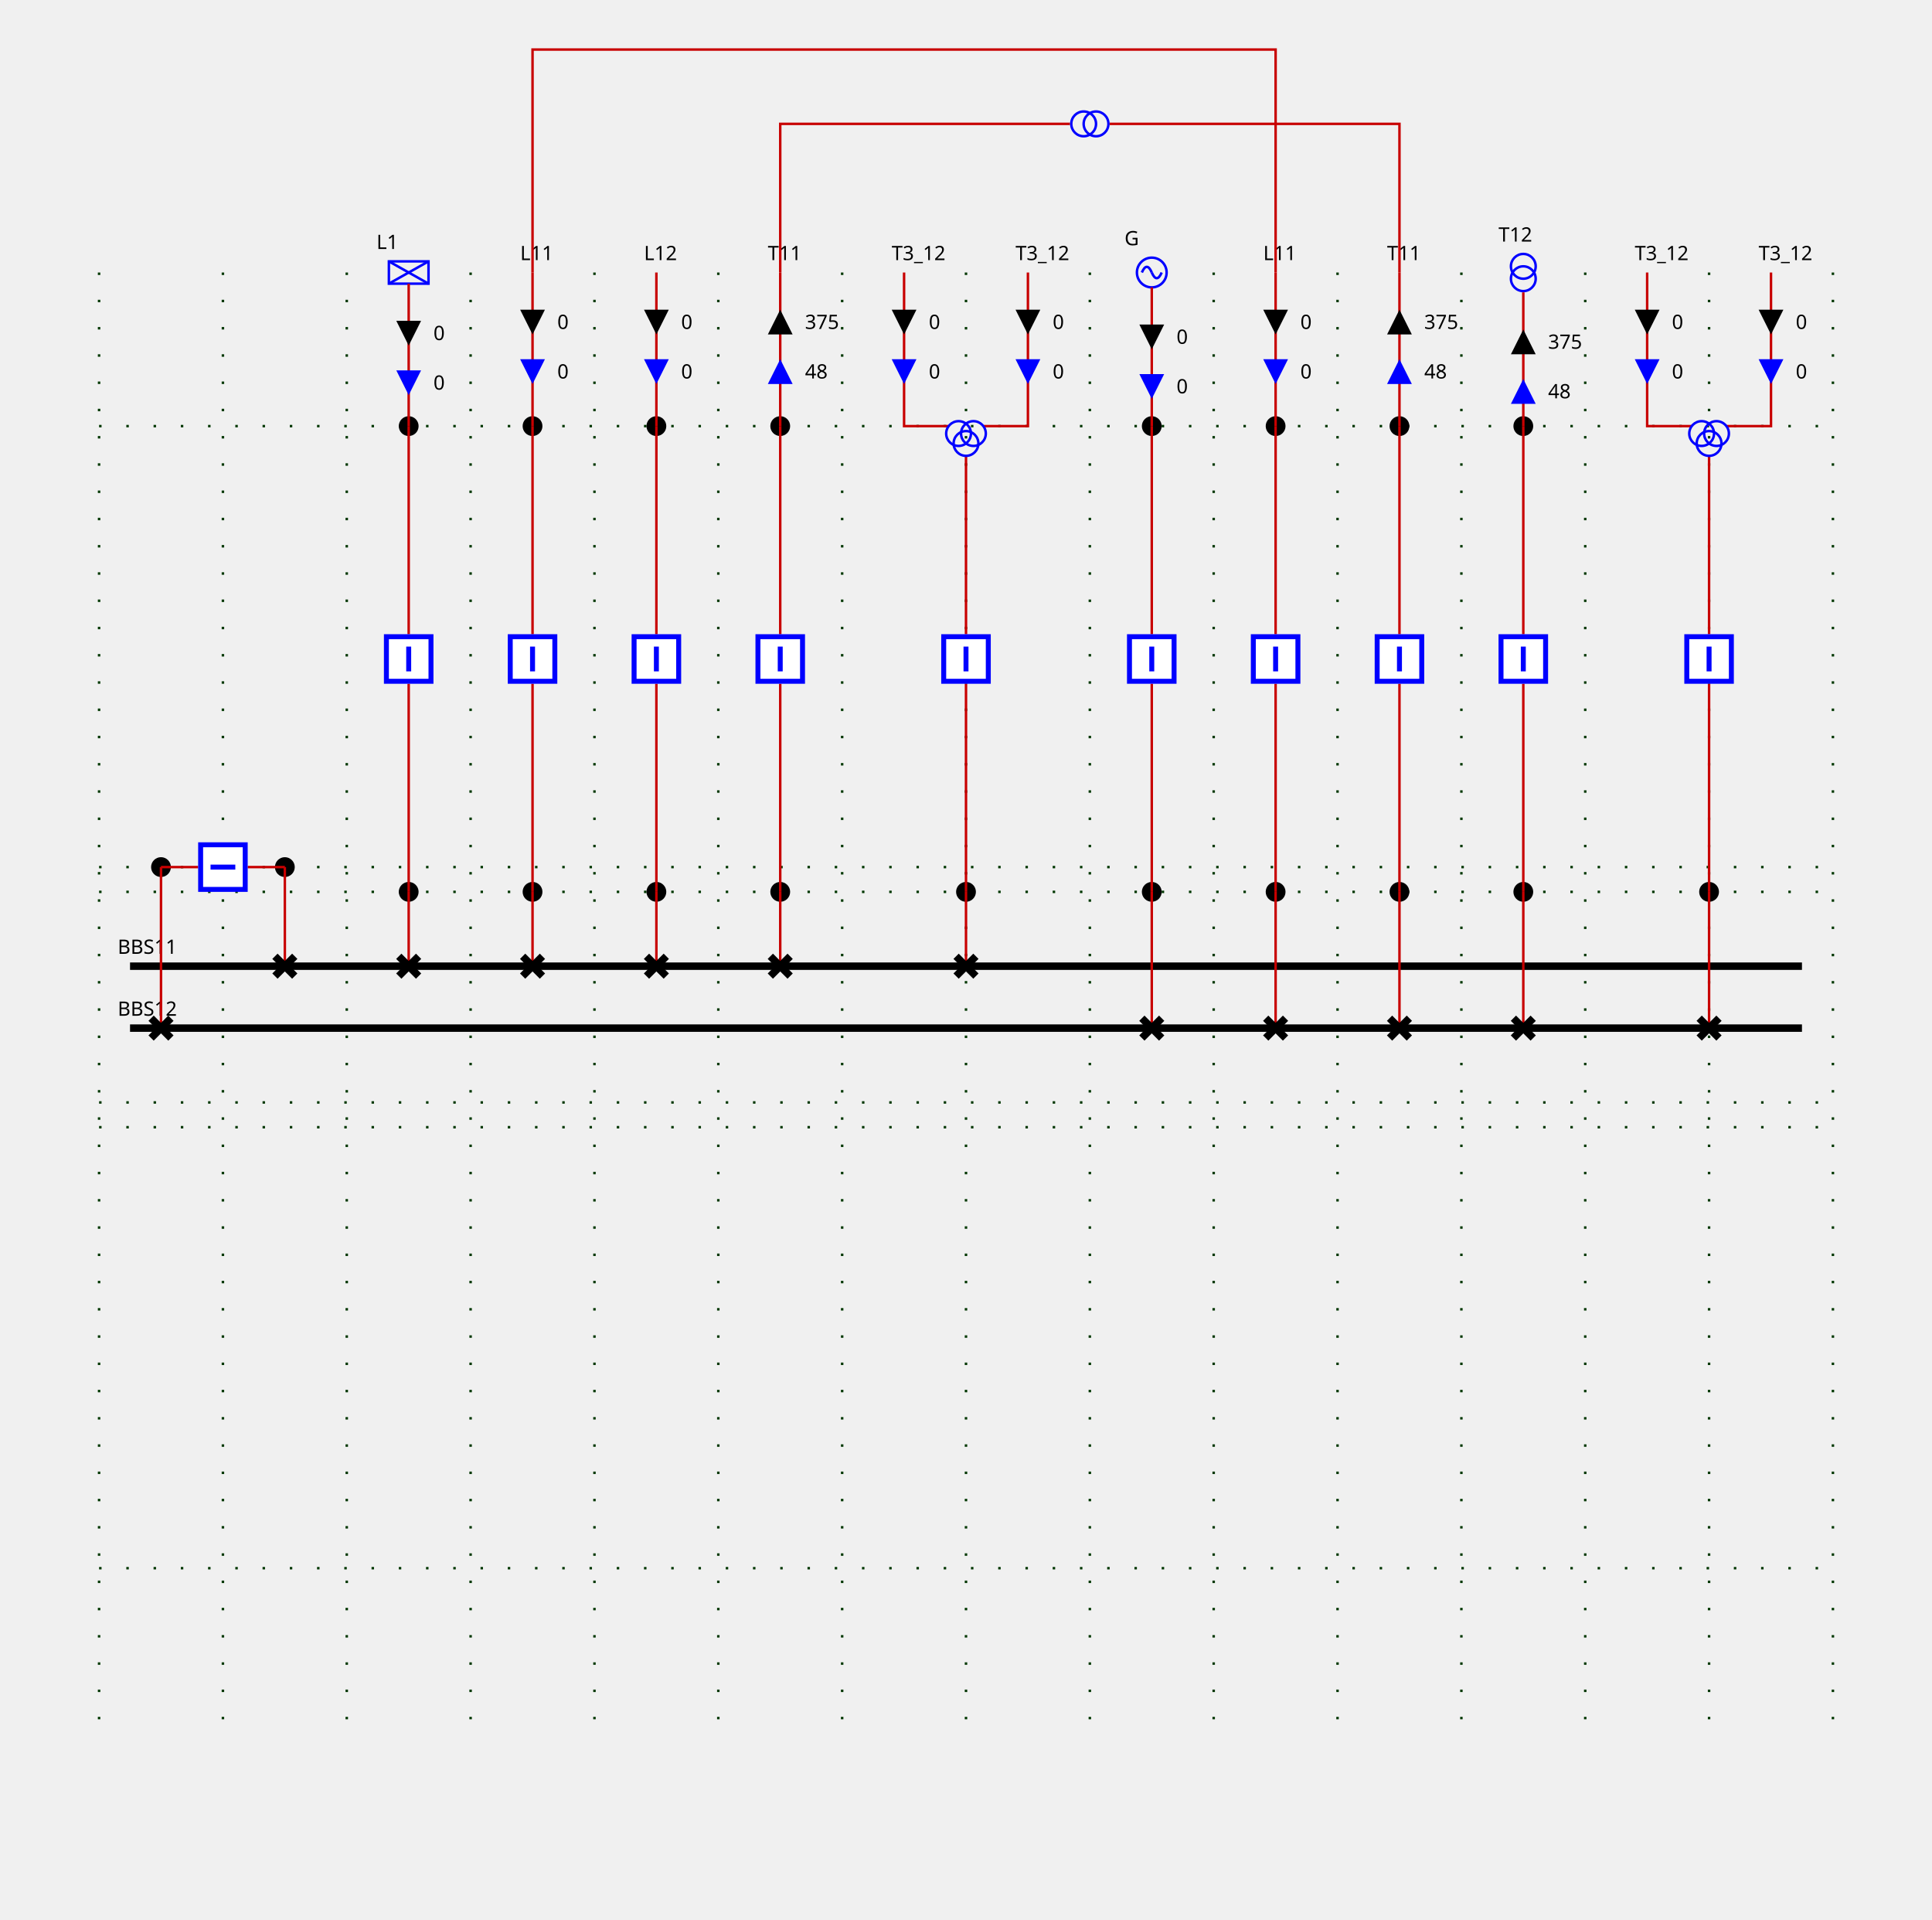
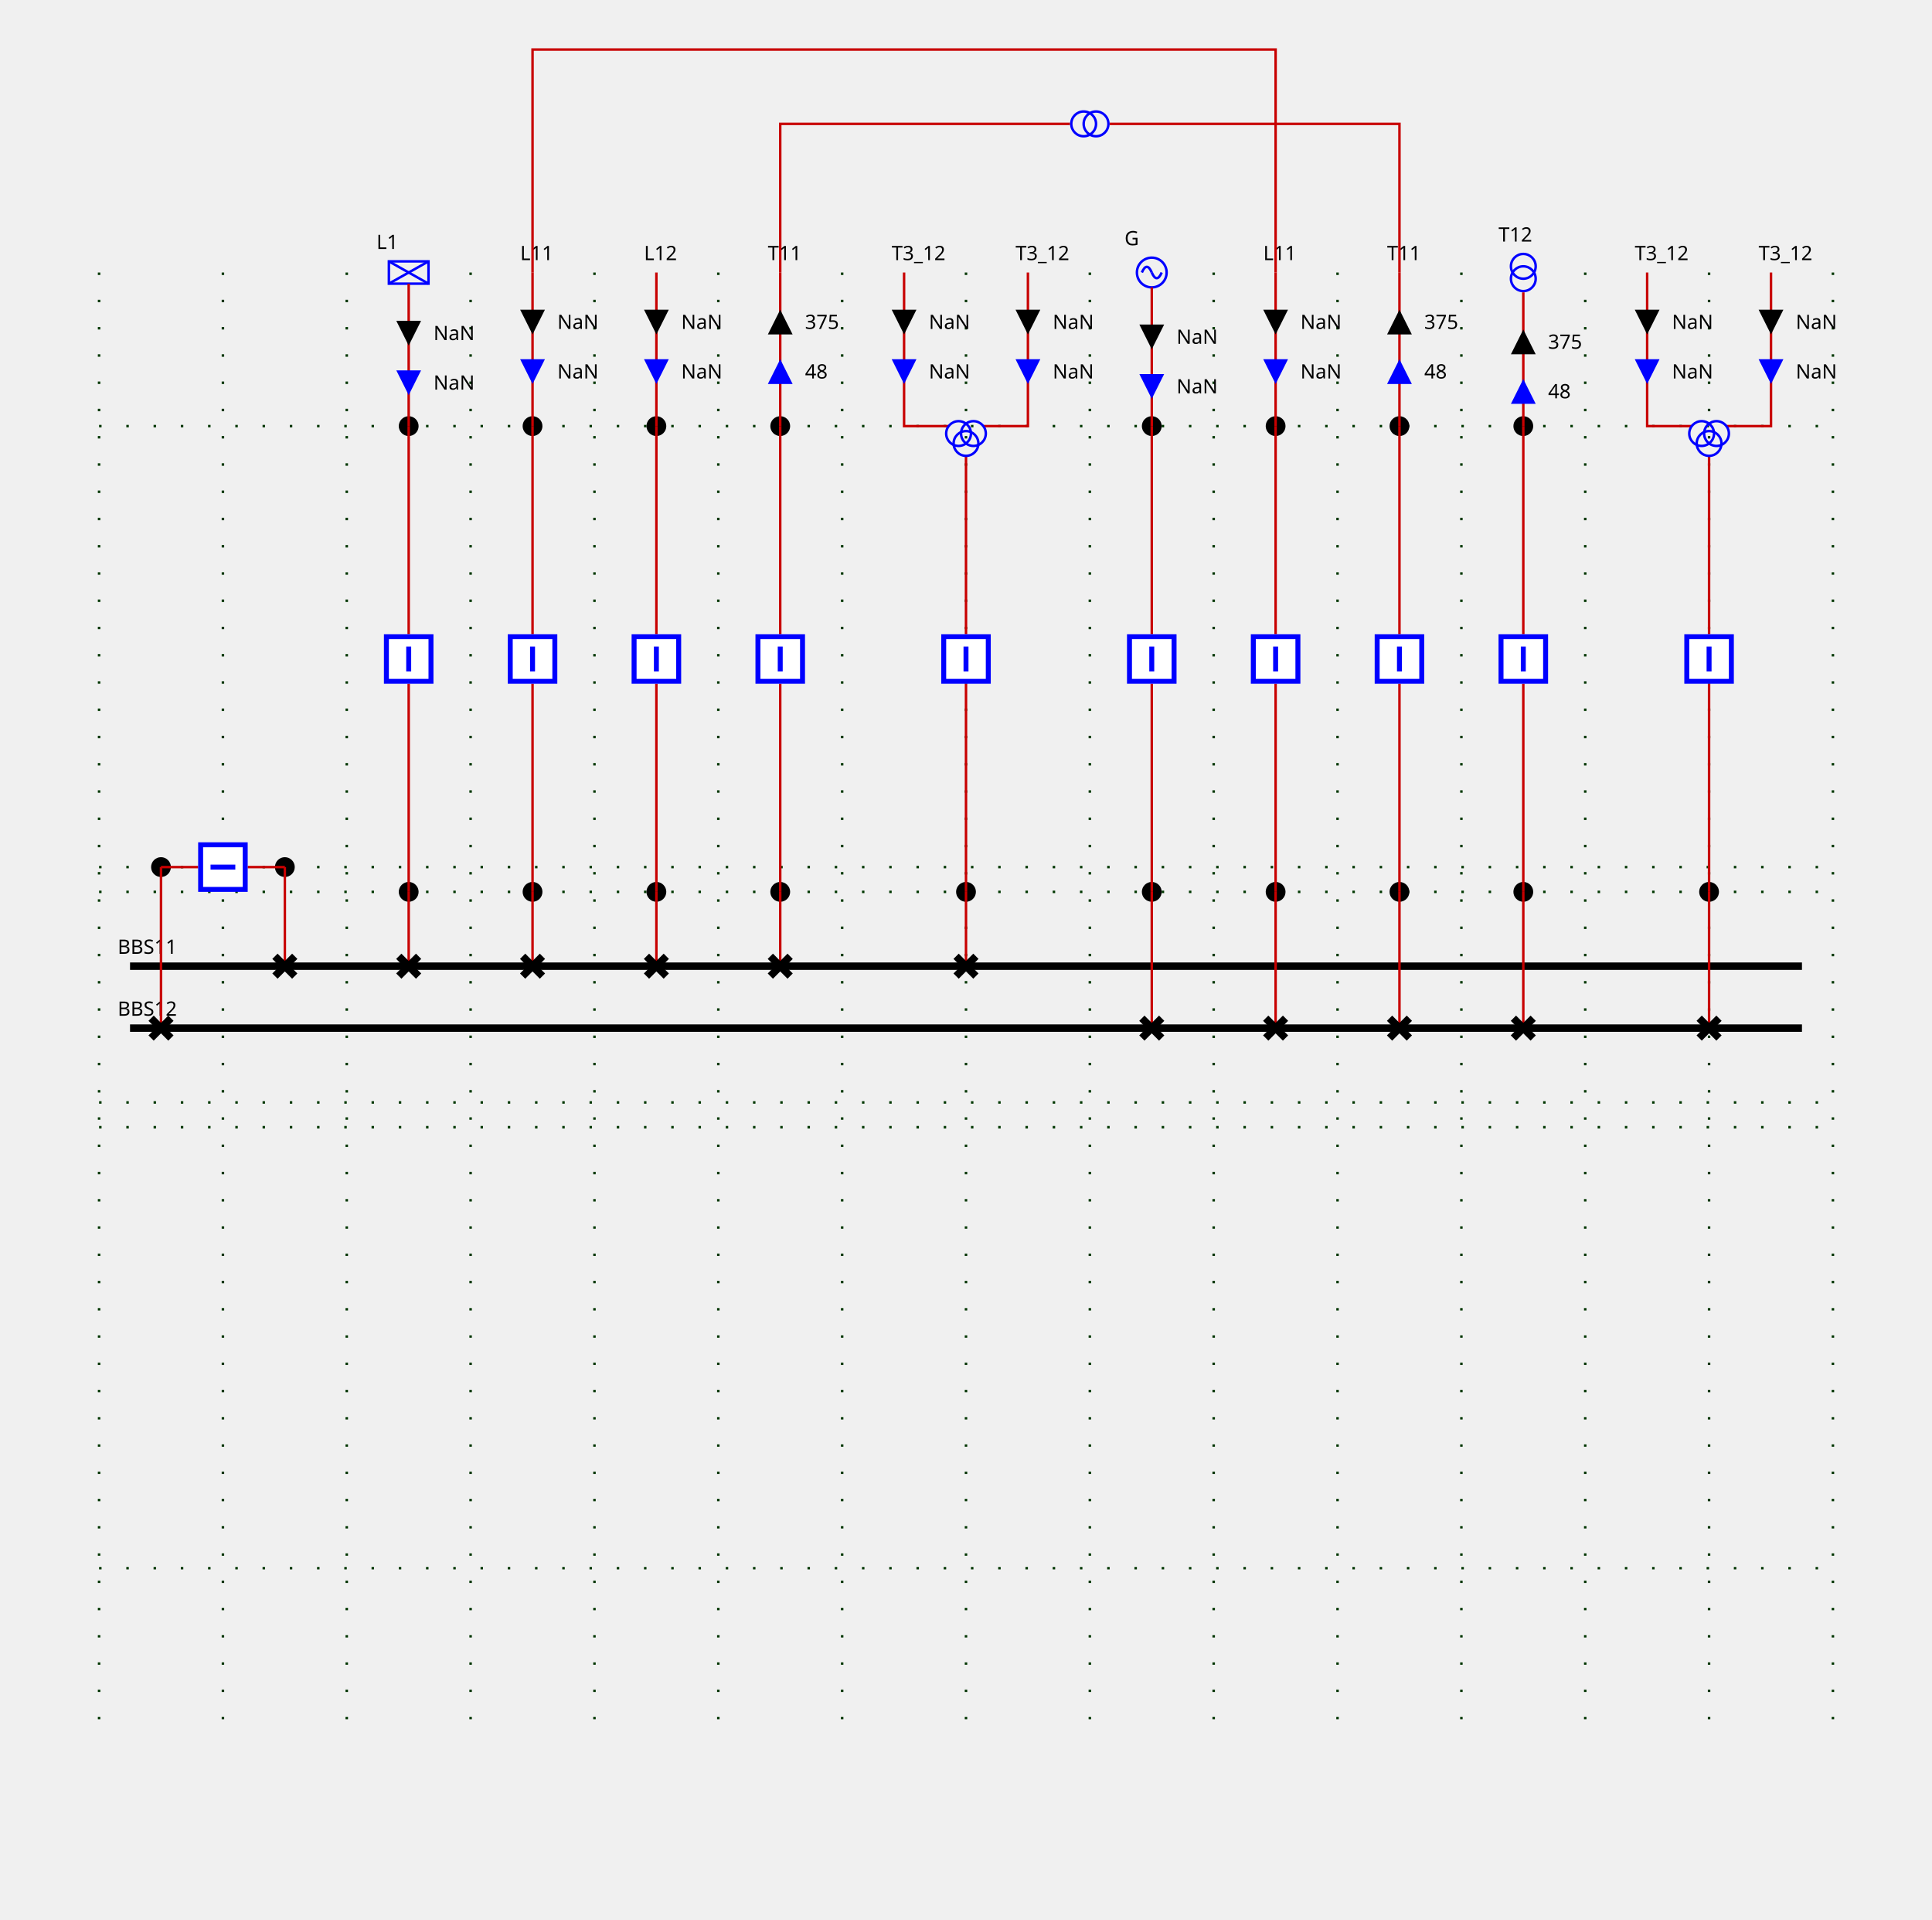
<svg xmlns="http://www.w3.org/2000/svg" height="775.0" viewBox="0 0 780.0 775.0" width="780.0">
  <style>
/* ----------------------------------------------------------------------- */
/* File: tautologies.css ------------------------------------------------- */
.sld-out .sld-arrow-in {visibility: hidden}
.sld-in .sld-arrow-out {visibility: hidden}
.sld-closed .sld-sw-open {visibility: hidden}
.sld-open .sld-sw-closed {visibility: hidden}
.sld-hidden-node {visibility: hidden}
.sld-top-feeder .sld-label {dominant-baseline: auto}
.sld-bottom-feeder .sld-label {dominant-baseline: hanging}
.sld-arrow-p .sld-label {dominant-baseline: middle}
.sld-arrow-q .sld-label {dominant-baseline: middle}
/* ----------------------------------------------------------------------- */
/* File : components.css ------------------------------------------------- */
/* Stroke black */
.sld-disconnector {stroke-width: 3; stroke: black; fill: none}
/* Stroke blue */
.sld-breaker {stroke-width: 2; stroke: blue; fill:white}
/* Stroke --sld-vl-color with fallback black */
.sld-bus-connection {stroke: var(--sld-vl-color, black); stroke-width: 4; fill: none}
.sld-busbar-section {stroke: var(--sld-vl-color, black); stroke-width: 3; fill: none}
/* Stroke --sld-vl-color with fallback red */
.sld-wire {stroke: var(--sld-vl-color, #c80000); fill: none}
/* Stroke --sld-vl-color with fallback blue */
.sld-load-break-switch {stroke: var(--sld-vl-color, blue); fill: none}
.sld-load {stroke: var(--sld-vl-color, blue); fill: none}
.sld-generator {stroke: var(--sld-vl-color, blue); fill: none}
.sld-two-wt {stroke: var(--sld-vl-color, blue); fill: none}
.sld-three-wt {stroke: var(--sld-vl-color, blue); fill: none}
.sld-winding {stroke: var(--sld-vl-color, blue); fill: none}
.sld-capacitor {stroke: var(--sld-vl-color, blue); fill: none}
.sld-inductor {stroke: var(--sld-vl-color, blue); fill: none}
.sld-pst {stroke: var(--sld-vl-color, blue); fill: none}
.sld-pst-arrow {stroke: black; fill: none}
.sld-svc {stroke: var(--sld-vl-color, blue); fill: none}
.sld-vsc {stroke: var(--sld-vl-color, blue); font-size: 7.43px; fill: none}
/* Stroke none &amp; fill: --sld-vl-color */
.sld-node-infos {stroke: none; fill: var(--sld-vl-color, black)}
/* Stroke none &amp; fill: black */
.sld-label {stroke: none; fill: black; font: 8px "Verdana"}
.sld-graph-label {stroke: none; fill: black; font: 12px "Verdana"}
.sld-node {stroke: none; fill: black}
.sld-flash {stroke: none; fill: black}
.sld-lock {stroke: none; fill: black}
/* Specific */
.sld-grid {stroke: #003700; stroke-dasharray: 1,10}
.sld-arrow-p {fill:black}
.sld-arrow-q {fill:blue}
.sld-frame {fill: var(--sld-background-color, transparent)}
/* Stroke maroon for fictitious switch */
.sld-breaker.sld-fictitious {stroke: maroon}
.sld-disconnector.sld-fictitious {stroke: maroon}
.sld-load-break-switch.sld-fictitious {stroke: maroon}
.sld-busbar-section.sld-fictitious {stroke: var(--sld-vl-color, #c80000); stroke-width: 1}

</style>
  <rect class="sld-frame" height="100%" width="100%" />
  <g>
    <g class="sld-grid" id="GRID_VL1">
      <line x1="40.0" x2="40.0" y1="110.0" y2="695.0" />
      <line x1="90.0" x2="90.0" y1="110.0" y2="695.0" />
      <line x1="140.0" x2="140.0" y1="110.0" y2="695.0" />
      <line x1="190.0" x2="190.0" y1="110.0" y2="695.0" />
      <line x1="240.0" x2="240.0" y1="110.0" y2="695.0" />
      <line x1="290.0" x2="290.0" y1="110.0" y2="695.0" />
      <line x1="340.0" x2="340.0" y1="110.0" y2="695.0" />
      <line x1="390.0" x2="390.0" y1="110.0" y2="695.0" />
      <line x1="440.0" x2="440.0" y1="110.0" y2="695.0" />
      <line x1="490.0" x2="490.0" y1="110.0" y2="695.0" />
      <line x1="540.0" x2="540.0" y1="110.0" y2="695.0" />
      <line x1="590.0" x2="590.0" y1="110.0" y2="695.0" />
      <line x1="640.0" x2="640.0" y1="110.0" y2="695.0" />
      <line x1="690.0" x2="690.0" y1="110.0" y2="695.0" />
      <line x1="740.0" x2="740.0" y1="110.0" y2="695.0" />
      <line x1="40.0" x2="740.0" y1="360.0" y2="360.0" />
      <line x1="40.0" x2="740.0" y1="350.0" y2="350.0" />
      <line x1="40.0" x2="740.0" y1="172.0" y2="172.0" />
      <line x1="40.0" x2="740.0" y1="445.0" y2="445.0" />
      <line x1="40.0" x2="740.0" y1="455.0" y2="455.0" />
      <line x1="40.0" x2="740.0" y1="633.0" y2="633.0" />
    </g>
    <g class="sld-busbar-section" id="idBBS11" transform="translate(52.5,390.0)">
      <line x1="0" x2="675.0" y1="0" y2="0" />
      <text class="sld-label" id="BBS11_NW_LABEL" x="-5.0" y="-5.0">BBS11</text>
    </g>
    <g class="sld-busbar-section" id="idBBS12" transform="translate(52.5,415.0)">
      <line x1="0" x2="675.0" y1="0" y2="0" />
      <text class="sld-label" id="BBS12_NW_LABEL" x="-5.0" y="-5.0">BBS12</text>
    </g>
    <g class="cell idINTERN_32_0" id="idINTERN_32_0">
      <g class="sld-node sld-fictitious" id="idINTERNAL_95_VL1_95_D10" transform="translate(111.0,346.0)">
        <circle cx="4" cy="4" r="4" />
      </g>
      <g class="sld-node sld-fictitious" id="idINTERNAL_95_VL1_95_D20" transform="translate(61.0,346.0)">
        <circle cx="4" cy="4" r="4" />
      </g>
      <g class="sld-wire" id="_95_VL1_95_D10_95_INTERNAL_95_VL1_95_D10">
        <polyline points="115.0,390.0,115.0,350.0" />
      </g>
      <g class="sld-wire" id="_95_VL1_95_BR1_95_INTERNAL_95_VL1_95_D10">
        <polyline points="100.0,350.0,115.0,350.0" />
      </g>
      <g class="sld-wire" id="_95_VL1_95_BR1_95_INTERNAL_95_VL1_95_D20">
        <polyline points="80.0,350.0,65.0,350.0" />
      </g>
      <g class="sld-wire" id="_95_VL1_95_D20_95_INTERNAL_95_VL1_95_D20">
        <polyline points="65.0,415.0,65.0,350.0" />
      </g>
      <g class="sld-disconnector sld-closed" id="idD10" transform="translate(111.0,386.0)">
        <path class="sld-sw-closed" d="M0,0 8,8 M8,0 0,8" />
        <path class="sld-sw-open" d="M8,0 0,8" />
      </g>
      <g class="sld-breaker sld-closed" id="idBR1" transform="translate(80.0,340.0)">
        <path class="sld-sw-closed" d="M1,1 V19 H19 V1z M10,5 V15" transform="rotate(90.0,10.0,10.0)" />
        <path class="sld-sw-open" d="M1,1 V19 H19 V1z M5,10 H15" transform="rotate(90.0,10.0,10.0)" />
      </g>
      <g class="sld-disconnector sld-closed" id="idD20" transform="translate(61.0,411.0)">
        <path class="sld-sw-closed" d="M0,0 8,8 M8,0 0,8" />
        <path class="sld-sw-open" d="M8,0 0,8" />
      </g>
    </g>
    <g class="cell idEXTERN_32_1" id="idEXTERN_32_1">
      <g class="sld-node sld-fictitious" id="idINTERNAL_95_VL1_95_D11" transform="translate(161.0,356.0)">
        <circle cx="4" cy="4" r="4" />
      </g>
      <g class="sld-node sld-fictitious" id="idINTERNAL_95_VL1_95_L1" transform="translate(161.0,168.0)">
        <circle cx="4" cy="4" r="4" />
      </g>
      <g class="sld-load sld-top-feeder" id="idL1" transform="translate(157.0,105.5)">
        <rect height="9" width="16" />
        <line x1="0" x2="16" y1="0" y2="9" />
        <line x1="16" x2="0" y1="0" y2="9" />
        <text class="sld-label" id="L1_N_LABEL" x="-5.0" y="-5.0">L1</text>
      </g>
      <g class="sld-wire" id="_95_VL1_95_D11_95_INTERNAL_95_VL1_95_D11">
        <polyline points="165.0,390.0,165.0,360.0" />
      </g>
      <g class="sld-wire" id="_95_VL1_95_BR12_95_INTERNAL_95_VL1_95_D11">
        <polyline points="165.0,276.0,165.0,360.0" />
      </g>
      <g class="sld-wire" id="_95_VL1_95_BR12_95_INTERNAL_95_VL1_95_L1">
        <polyline points="165.0,256.0,165.0,172.0" />
      </g>
      <g class="sld-wire" id="_95_VL1_95_INTERNAL_95_VL1_95_L1_95_L1">
        <polyline points="165.0,172.0,165.0,114.5" />
      </g>
      <g class="sld-arrow-p sld-in" id="idL1_ARROW_ACTIVE" transform="translate(160.0,129.5)">
        <polygon class="sld-arrow-in" points="0,0 10,0 5,10" />
        <polygon class="sld-arrow-out" points="5,0 10,10 0,10" />
-         <text class="sld-label" x="15.0" y="5.0">0</text>
+         <text class="sld-label" x="15.0" y="5.0">NaN</text>
      </g>
      <g class="sld-arrow-q sld-in" id="idL1_ARROW_REACTIVE" transform="translate(160.0,149.5)">
        <polygon class="sld-arrow-in" points="0,0 10,0 5,10" />
        <polygon class="sld-arrow-out" points="5,0 10,10 0,10" />
-         <text class="sld-label" x="15.0" y="5.0">0</text>
+         <text class="sld-label" x="15.0" y="5.0">NaN</text>
      </g>
      <g class="sld-disconnector sld-closed" id="idD11" transform="translate(161.0,386.0)">
        <path class="sld-sw-closed" d="M0,0 8,8 M8,0 0,8" />
        <path class="sld-sw-open" d="M8,0 0,8" />
      </g>
      <g class="sld-breaker sld-closed" id="idBR12" transform="translate(155.0,256.0)">
        <path class="sld-sw-closed" d="M1,1 V19 H19 V1z M10,5 V15" />
        <path class="sld-sw-open" d="M1,1 V19 H19 V1z M5,10 H15" />
      </g>
    </g>
    <g class="cell idEXTERN_32_2" id="idEXTERN_32_2">
      <g class="sld-node sld-fictitious" id="idINTERNAL_95_VL1_95_D13" transform="translate(211.0,356.0)">
        <circle cx="4" cy="4" r="4" />
      </g>
      <g class="sld-node sld-fictitious" id="idINTERNAL_95_VL1_95_L11_95_ONE" transform="translate(211.0,168.0)">
        <circle cx="4" cy="4" r="4" />
      </g>
      <g class="sld-top-feeder" id="idL11_95_ONE" transform="translate(215.0,110.0)">
        <text class="sld-label" id="L11_ONE_N_LABEL" x="-5.0" y="-5.0">L11</text>
      </g>
      <g class="sld-wire" id="_95_VL1_95_D13_95_INTERNAL_95_VL1_95_D13">
        <polyline points="215.0,390.0,215.0,360.0" />
      </g>
      <g class="sld-wire" id="_95_VL1_95_BR14_95_INTERNAL_95_VL1_95_D13">
        <polyline points="215.0,276.0,215.0,360.0" />
      </g>
      <g class="sld-wire" id="_95_VL1_95_BR14_95_INTERNAL_95_VL1_95_L11_95_ONE">
        <polyline points="215.0,256.0,215.0,172.0" />
      </g>
      <g class="sld-wire" id="_95_VL1_95_INTERNAL_95_VL1_95_L11_95_ONE_95_L11_95_ONE">
        <polyline points="215.0,172.0,215.0,110.0" />
      </g>
      <g class="sld-arrow-p sld-in" id="idL11_95_ONE_ARROW_ACTIVE" transform="translate(210.0,125.0)">
        <polygon class="sld-arrow-in" points="0,0 10,0 5,10" />
        <polygon class="sld-arrow-out" points="5,0 10,10 0,10" />
-         <text class="sld-label" x="15.0" y="5.0">0</text>
+         <text class="sld-label" x="15.0" y="5.0">NaN</text>
      </g>
      <g class="sld-arrow-q sld-in" id="idL11_95_ONE_ARROW_REACTIVE" transform="translate(210.0,145.0)">
        <polygon class="sld-arrow-in" points="0,0 10,0 5,10" />
        <polygon class="sld-arrow-out" points="5,0 10,10 0,10" />
-         <text class="sld-label" x="15.0" y="5.0">0</text>
+         <text class="sld-label" x="15.0" y="5.0">NaN</text>
      </g>
      <g class="sld-disconnector sld-closed" id="idD13" transform="translate(211.0,386.0)">
        <path class="sld-sw-closed" d="M0,0 8,8 M8,0 0,8" />
        <path class="sld-sw-open" d="M8,0 0,8" />
      </g>
      <g class="sld-breaker sld-closed" id="idBR14" transform="translate(205.0,256.0)">
        <path class="sld-sw-closed" d="M1,1 V19 H19 V1z M10,5 V15" />
        <path class="sld-sw-open" d="M1,1 V19 H19 V1z M5,10 H15" />
      </g>
    </g>
    <g class="cell idEXTERN_32_3" id="idEXTERN_32_3">
      <g class="sld-node sld-fictitious" id="idINTERNAL_95_VL1_95_D15" transform="translate(261.0,356.0)">
        <circle cx="4" cy="4" r="4" />
      </g>
      <g class="sld-node sld-fictitious" id="idINTERNAL_95_VL1_95_L12_95_ONE" transform="translate(261.0,168.0)">
        <circle cx="4" cy="4" r="4" />
      </g>
      <g class="sld-top-feeder" id="idL12_95_ONE" transform="translate(265.0,110.0)">
        <text class="sld-label" id="L12_ONE_N_LABEL" x="-5.0" y="-5.0">L12</text>
      </g>
      <g class="sld-wire" id="_95_VL1_95_D15_95_INTERNAL_95_VL1_95_D15">
        <polyline points="265.0,390.0,265.0,360.0" />
      </g>
      <g class="sld-wire" id="_95_VL1_95_BR16_95_INTERNAL_95_VL1_95_D15">
        <polyline points="265.0,276.0,265.0,360.0" />
      </g>
      <g class="sld-wire" id="_95_VL1_95_BR16_95_INTERNAL_95_VL1_95_L12_95_ONE">
        <polyline points="265.0,256.0,265.0,172.0" />
      </g>
      <g class="sld-wire" id="_95_VL1_95_INTERNAL_95_VL1_95_L12_95_ONE_95_L12_95_ONE">
        <polyline points="265.0,172.0,265.0,110.0" />
      </g>
      <g class="sld-arrow-p sld-in" id="idL12_95_ONE_ARROW_ACTIVE" transform="translate(260.0,125.0)">
        <polygon class="sld-arrow-in" points="0,0 10,0 5,10" />
        <polygon class="sld-arrow-out" points="5,0 10,10 0,10" />
-         <text class="sld-label" x="15.0" y="5.0">0</text>
+         <text class="sld-label" x="15.0" y="5.0">NaN</text>
      </g>
      <g class="sld-arrow-q sld-in" id="idL12_95_ONE_ARROW_REACTIVE" transform="translate(260.0,145.0)">
        <polygon class="sld-arrow-in" points="0,0 10,0 5,10" />
        <polygon class="sld-arrow-out" points="5,0 10,10 0,10" />
-         <text class="sld-label" x="15.0" y="5.0">0</text>
+         <text class="sld-label" x="15.0" y="5.0">NaN</text>
      </g>
      <g class="sld-disconnector sld-closed" id="idD15" transform="translate(261.0,386.0)">
        <path class="sld-sw-closed" d="M0,0 8,8 M8,0 0,8" />
        <path class="sld-sw-open" d="M8,0 0,8" />
      </g>
      <g class="sld-breaker sld-closed" id="idBR16" transform="translate(255.0,256.0)">
        <path class="sld-sw-closed" d="M1,1 V19 H19 V1z M10,5 V15" />
        <path class="sld-sw-open" d="M1,1 V19 H19 V1z M5,10 H15" />
      </g>
    </g>
    <g class="cell idEXTERN_32_4" id="idEXTERN_32_4">
      <g class="sld-node sld-fictitious" id="idINTERNAL_95_VL1_95_D17" transform="translate(311.0,356.0)">
        <circle cx="4" cy="4" r="4" />
      </g>
      <g class="sld-node sld-fictitious" id="idINTERNAL_95_VL1_95_T11_95_ONE" transform="translate(311.0,168.0)">
        <circle cx="4" cy="4" r="4" />
      </g>
      <g class="sld-top-feeder" id="idT11_95_ONE" transform="translate(315.0,110.0)">
        <text class="sld-label" id="T11_ONE_N_LABEL" x="-5.0" y="-5.0">T11</text>
      </g>
      <g class="sld-wire" id="_95_VL1_95_D17_95_INTERNAL_95_VL1_95_D17">
        <polyline points="315.0,390.0,315.0,360.0" />
      </g>
      <g class="sld-wire" id="_95_VL1_95_BR18_95_INTERNAL_95_VL1_95_D17">
        <polyline points="315.0,276.0,315.0,360.0" />
      </g>
      <g class="sld-wire" id="_95_VL1_95_BR18_95_INTERNAL_95_VL1_95_T11_95_ONE">
        <polyline points="315.0,256.0,315.0,172.0" />
      </g>
      <g class="sld-wire" id="_95_VL1_95_INTERNAL_95_VL1_95_T11_95_ONE_95_T11_95_ONE">
        <polyline points="315.0,172.0,315.0,110.0" />
      </g>
      <g class="sld-arrow-p sld-out" id="idT11_95_ONE_ARROW_ACTIVE" transform="translate(310.0,125.0)">
        <polygon class="sld-arrow-in" points="0,0 10,0 5,10" />
        <polygon class="sld-arrow-out" points="5,0 10,10 0,10" />
        <text class="sld-label" x="15.0" y="5.0">375</text>
      </g>
      <g class="sld-arrow-q sld-out" id="idT11_95_ONE_ARROW_REACTIVE" transform="translate(310.0,145.0)">
        <polygon class="sld-arrow-in" points="0,0 10,0 5,10" />
        <polygon class="sld-arrow-out" points="5,0 10,10 0,10" />
        <text class="sld-label" x="15.0" y="5.0">48</text>
      </g>
      <g class="sld-disconnector sld-closed" id="idD17" transform="translate(311.0,386.0)">
        <path class="sld-sw-closed" d="M0,0 8,8 M8,0 0,8" />
        <path class="sld-sw-open" d="M8,0 0,8" />
      </g>
      <g class="sld-breaker sld-closed" id="idBR18" transform="translate(305.0,256.0)">
        <path class="sld-sw-closed" d="M1,1 V19 H19 V1z M10,5 V15" />
        <path class="sld-sw-open" d="M1,1 V19 H19 V1z M5,10 H15" />
      </g>
    </g>
    <g class="cell idEXTERN_32_5" id="idEXTERN_32_5">
      <g class="sld-node sld-fictitious" id="idINTERNAL_95_VL1_95_D19" transform="translate(386.0,356.0)">
        <circle cx="4" cy="4" r="4" />
      </g>
      <g class="sld-top-feeder" id="idT3_95_12_95_TWO" transform="translate(365.0,110.0)">
        <text class="sld-label" id="T3_12_TWO_N_LABEL" x="-5.0" y="-5.0">T3_12</text>
      </g>
      <g class="sld-top-feeder" id="idT3_95_12_95_THREE" transform="translate(415.0,110.0)">
        <text class="sld-label" id="T3_12_THREE_N_LABEL" x="-5.0" y="-5.0">T3_12</text>
      </g>
      <g class="sld-wire" id="_95_VL1_95_D19_95_INTERNAL_95_VL1_95_D19">
        <polyline points="390.0,390.0,390.0,360.0" />
      </g>
      <g class="sld-wire" id="_95_VL1_95_BR20_95_INTERNAL_95_VL1_95_D19">
        <polyline points="390.0,276.0,390.0,360.0" />
      </g>
      <g class="sld-wire" id="_95_VL1_95_BR20_95_T3_95_12">
        <polyline points="390.0,256.0,390.0,184.0" />
      </g>
      <g class="sld-wire" id="_95_VL1_95_T3_95_12_95_TWO_95_T3_95_12">
        <polyline points="365.0,110.0,365.0,172.0,383.0,172.0" />
      </g>
      <g class="sld-arrow-p sld-in" id="idT3_95_12_95_TWO_ARROW_ACTIVE" transform="translate(360.0,125.0)">
        <polygon class="sld-arrow-in" points="0,0 10,0 5,10" />
        <polygon class="sld-arrow-out" points="5,0 10,10 0,10" />
-         <text class="sld-label" x="15.0" y="5.0">0</text>
+         <text class="sld-label" x="15.0" y="5.0">NaN</text>
      </g>
      <g class="sld-arrow-q sld-in" id="idT3_95_12_95_TWO_ARROW_REACTIVE" transform="translate(360.0,145.0)">
        <polygon class="sld-arrow-in" points="0,0 10,0 5,10" />
        <polygon class="sld-arrow-out" points="5,0 10,10 0,10" />
-         <text class="sld-label" x="15.0" y="5.0">0</text>
+         <text class="sld-label" x="15.0" y="5.0">NaN</text>
      </g>
      <g class="sld-wire" id="_95_VL1_95_T3_95_12_95_THREE_95_T3_95_12">
        <polyline points="415.0,110.0,415.0,172.0,397.0,172.0" />
      </g>
      <g class="sld-arrow-p sld-in" id="idT3_95_12_95_THREE_ARROW_ACTIVE" transform="translate(410.0,125.0)">
        <polygon class="sld-arrow-in" points="0,0 10,0 5,10" />
        <polygon class="sld-arrow-out" points="5,0 10,10 0,10" />
-         <text class="sld-label" x="15.0" y="5.0">0</text>
+         <text class="sld-label" x="15.0" y="5.0">NaN</text>
      </g>
      <g class="sld-arrow-q sld-in" id="idT3_95_12_95_THREE_ARROW_REACTIVE" transform="translate(410.0,145.0)">
        <polygon class="sld-arrow-in" points="0,0 10,0 5,10" />
        <polygon class="sld-arrow-out" points="5,0 10,10 0,10" />
-         <text class="sld-label" x="15.0" y="5.0">0</text>
+         <text class="sld-label" x="15.0" y="5.0">NaN</text>
      </g>
      <g class="sld-disconnector sld-closed" id="idD19" transform="translate(386.0,386.0)">
        <path class="sld-sw-closed" d="M0,0 8,8 M8,0 0,8" />
        <path class="sld-sw-open" d="M8,0 0,8" />
      </g>
      <g class="sld-breaker sld-closed" id="idBR20" transform="translate(380.0,256.0)">
        <path class="sld-sw-closed" d="M1,1 V19 H19 V1z M10,5 V15" />
        <path class="sld-sw-open" d="M1,1 V19 H19 V1z M5,10 H15" />
      </g>
      <g class="sld-three-wt sld-fictitious" id="idT3_95_12" transform="translate(382.0,160.0)">
        <circle class="sld-winding" cx="5" cy="15" r="5" />
        <circle class="sld-winding" cx="11" cy="15" r="5" />
        <circle class="sld-winding" cx="8" cy="19" r="5" />
      </g>
    </g>
    <g class="cell idEXTERN_32_6" id="idEXTERN_32_6">
      <g class="sld-node sld-fictitious" id="idINTERNAL_95_VL1_95_D21" transform="translate(461.0,356.0)">
        <circle cx="4" cy="4" r="4" />
      </g>
      <g class="sld-node sld-fictitious" id="idINTERNAL_95_VL1_95_G" transform="translate(461.0,168.0)">
        <circle cx="4" cy="4" r="4" />
      </g>
      <g class="sld-generator sld-top-feeder" id="idG" transform="translate(459.0,104.0)">
        <circle cx="6" cy="6" r="6" />
        <path d="M6,6 A 6 40 0 0 0 2,6" />
        <path d="M6,6 A 6 40 0 0 0 10,6" />
        <text class="sld-label" id="G_N_LABEL" x="-5.0" y="-5.0">G</text>
      </g>
      <g class="sld-wire" id="_95_VL1_95_D21_95_INTERNAL_95_VL1_95_D21">
        <polyline points="465.0,415.0,465.0,360.0" />
      </g>
      <g class="sld-wire" id="_95_VL1_95_BR22_95_INTERNAL_95_VL1_95_D21">
        <polyline points="465.0,276.0,465.0,360.0" />
      </g>
      <g class="sld-wire" id="_95_VL1_95_BR22_95_INTERNAL_95_VL1_95_G">
        <polyline points="465.0,256.0,465.0,172.0" />
      </g>
      <g class="sld-wire" id="_95_VL1_95_INTERNAL_95_VL1_95_G_95_G">
        <polyline points="465.0,172.0,465.0,116.0" />
      </g>
      <g class="sld-arrow-p sld-in" id="idG_ARROW_ACTIVE" transform="translate(460.0,131.0)">
        <polygon class="sld-arrow-in" points="0,0 10,0 5,10" />
        <polygon class="sld-arrow-out" points="5,0 10,10 0,10" />
-         <text class="sld-label" x="15.0" y="5.0">0</text>
+         <text class="sld-label" x="15.0" y="5.0">NaN</text>
      </g>
      <g class="sld-arrow-q sld-in" id="idG_ARROW_REACTIVE" transform="translate(460.0,151.0)">
        <polygon class="sld-arrow-in" points="0,0 10,0 5,10" />
        <polygon class="sld-arrow-out" points="5,0 10,10 0,10" />
-         <text class="sld-label" x="15.0" y="5.0">0</text>
+         <text class="sld-label" x="15.0" y="5.0">NaN</text>
      </g>
      <g class="sld-disconnector sld-closed" id="idD21" transform="translate(461.0,411.0)">
        <path class="sld-sw-closed" d="M0,0 8,8 M8,0 0,8" />
        <path class="sld-sw-open" d="M8,0 0,8" />
      </g>
      <g class="sld-breaker sld-closed" id="idBR22" transform="translate(455.0,256.0)">
        <path class="sld-sw-closed" d="M1,1 V19 H19 V1z M10,5 V15" />
        <path class="sld-sw-open" d="M1,1 V19 H19 V1z M5,10 H15" />
      </g>
    </g>
    <g class="cell idEXTERN_32_7" id="idEXTERN_32_7">
      <g class="sld-node sld-fictitious" id="idINTERNAL_95_VL1_95_D23" transform="translate(511.0,356.0)">
        <circle cx="4" cy="4" r="4" />
      </g>
      <g class="sld-node sld-fictitious" id="idINTERNAL_95_VL1_95_L11_95_TWO" transform="translate(511.0,168.0)">
        <circle cx="4" cy="4" r="4" />
      </g>
      <g class="sld-top-feeder" id="idL11_95_TWO" transform="translate(515.0,110.0)">
        <text class="sld-label" id="L11_TWO_N_LABEL" x="-5.0" y="-5.0">L11</text>
      </g>
      <g class="sld-wire" id="_95_VL1_95_D23_95_INTERNAL_95_VL1_95_D23">
        <polyline points="515.0,415.0,515.0,360.0" />
      </g>
      <g class="sld-wire" id="_95_VL1_95_BR24_95_INTERNAL_95_VL1_95_D23">
        <polyline points="515.0,276.0,515.0,360.0" />
      </g>
      <g class="sld-wire" id="_95_VL1_95_BR24_95_INTERNAL_95_VL1_95_L11_95_TWO">
        <polyline points="515.0,256.0,515.0,172.0" />
      </g>
      <g class="sld-wire" id="_95_VL1_95_INTERNAL_95_VL1_95_L11_95_TWO_95_L11_95_TWO">
        <polyline points="515.0,172.0,515.0,110.0" />
      </g>
      <g class="sld-arrow-p sld-in" id="idL11_95_TWO_ARROW_ACTIVE" transform="translate(510.0,125.0)">
        <polygon class="sld-arrow-in" points="0,0 10,0 5,10" />
        <polygon class="sld-arrow-out" points="5,0 10,10 0,10" />
-         <text class="sld-label" x="15.0" y="5.0">0</text>
+         <text class="sld-label" x="15.0" y="5.0">NaN</text>
      </g>
      <g class="sld-arrow-q sld-in" id="idL11_95_TWO_ARROW_REACTIVE" transform="translate(510.0,145.0)">
        <polygon class="sld-arrow-in" points="0,0 10,0 5,10" />
        <polygon class="sld-arrow-out" points="5,0 10,10 0,10" />
-         <text class="sld-label" x="15.0" y="5.0">0</text>
+         <text class="sld-label" x="15.0" y="5.0">NaN</text>
      </g>
      <g class="sld-disconnector sld-closed" id="idD23" transform="translate(511.0,411.0)">
        <path class="sld-sw-closed" d="M0,0 8,8 M8,0 0,8" />
        <path class="sld-sw-open" d="M8,0 0,8" />
      </g>
      <g class="sld-breaker sld-closed" id="idBR24" transform="translate(505.0,256.0)">
        <path class="sld-sw-closed" d="M1,1 V19 H19 V1z M10,5 V15" />
        <path class="sld-sw-open" d="M1,1 V19 H19 V1z M5,10 H15" />
      </g>
    </g>
    <g class="cell idEXTERN_32_8" id="idEXTERN_32_8">
      <g class="sld-node sld-fictitious" id="idINTERNAL_95_VL1_95_D25" transform="translate(561.0,356.0)">
        <circle cx="4" cy="4" r="4" />
      </g>
      <g class="sld-node sld-fictitious" id="idINTERNAL_95_VL1_95_T11_95_TWO" transform="translate(561.0,168.0)">
        <circle cx="4" cy="4" r="4" />
      </g>
      <g class="sld-top-feeder" id="idT11_95_TWO" transform="translate(565.0,110.0)">
        <text class="sld-label" id="T11_TWO_N_LABEL" x="-5.0" y="-5.0">T11</text>
      </g>
      <g class="sld-wire" id="_95_VL1_95_D25_95_INTERNAL_95_VL1_95_D25">
        <polyline points="565.0,415.0,565.0,360.0" />
      </g>
      <g class="sld-wire" id="_95_VL1_95_BR26_95_INTERNAL_95_VL1_95_D25">
        <polyline points="565.0,276.0,565.0,360.0" />
      </g>
      <g class="sld-wire" id="_95_VL1_95_BR26_95_INTERNAL_95_VL1_95_T11_95_TWO">
        <polyline points="565.0,256.0,565.0,172.0" />
      </g>
      <g class="sld-wire" id="_95_VL1_95_INTERNAL_95_VL1_95_T11_95_TWO_95_T11_95_TWO">
        <polyline points="565.0,172.0,565.0,110.0" />
      </g>
      <g class="sld-arrow-p sld-out" id="idT11_95_TWO_ARROW_ACTIVE" transform="translate(560.0,125.0)">
        <polygon class="sld-arrow-in" points="0,0 10,0 5,10" />
        <polygon class="sld-arrow-out" points="5,0 10,10 0,10" />
        <text class="sld-label" x="15.0" y="5.0">375</text>
      </g>
      <g class="sld-arrow-q sld-out" id="idT11_95_TWO_ARROW_REACTIVE" transform="translate(560.0,145.0)">
        <polygon class="sld-arrow-in" points="0,0 10,0 5,10" />
        <polygon class="sld-arrow-out" points="5,0 10,10 0,10" />
        <text class="sld-label" x="15.0" y="5.0">48</text>
      </g>
      <g class="sld-disconnector sld-closed" id="idD25" transform="translate(561.0,411.0)">
        <path class="sld-sw-closed" d="M0,0 8,8 M8,0 0,8" />
        <path class="sld-sw-open" d="M8,0 0,8" />
      </g>
      <g class="sld-breaker sld-closed" id="idBR26" transform="translate(555.0,256.0)">
        <path class="sld-sw-closed" d="M1,1 V19 H19 V1z M10,5 V15" />
        <path class="sld-sw-open" d="M1,1 V19 H19 V1z M5,10 H15" />
      </g>
    </g>
    <g class="cell idEXTERN_32_9" id="idEXTERN_32_9">
      <g class="sld-node sld-fictitious" id="idINTERNAL_95_VL1_95_D27" transform="translate(611.0,356.0)">
        <circle cx="4" cy="4" r="4" />
      </g>
      <g class="sld-node sld-fictitious" id="idINTERNAL_95_VL1_95_T12_95_ONE" transform="translate(611.0,168.0)">
        <circle cx="4" cy="4" r="4" />
      </g>
      <g class="sld-two-wt sld-top-feeder" id="idT12_95_ONE" transform="translate(610.0,102.5)">
        <circle class="sld-winding" cx="5" cy="10" r="5" />
        <circle class="sld-winding" cx="5" cy="5" r="5" />
        <text class="sld-label" id="T12_ONE_N_LABEL" x="-5.0" y="-5.0">T12</text>
      </g>
      <g class="sld-wire" id="_95_VL1_95_D27_95_INTERNAL_95_VL1_95_D27">
        <polyline points="615.0,415.0,615.0,360.0" />
      </g>
      <g class="sld-wire" id="_95_VL1_95_BR28_95_INTERNAL_95_VL1_95_D27">
        <polyline points="615.0,276.0,615.0,360.0" />
      </g>
      <g class="sld-wire" id="_95_VL1_95_BR28_95_INTERNAL_95_VL1_95_T12_95_ONE">
        <polyline points="615.0,256.0,615.0,172.0" />
      </g>
      <g class="sld-wire" id="_95_VL1_95_INTERNAL_95_VL1_95_T12_95_ONE_95_T12_95_ONE">
        <polyline points="615.0,172.0,615.0,118.0" />
      </g>
      <g class="sld-arrow-p sld-out" id="idT12_95_ONE_ARROW_ACTIVE" transform="translate(610.0,133.0)">
        <polygon class="sld-arrow-in" points="0,0 10,0 5,10" />
        <polygon class="sld-arrow-out" points="5,0 10,10 0,10" />
        <text class="sld-label" x="15.0" y="5.0">375</text>
      </g>
      <g class="sld-arrow-q sld-out" id="idT12_95_ONE_ARROW_REACTIVE" transform="translate(610.0,153.0)">
        <polygon class="sld-arrow-in" points="0,0 10,0 5,10" />
        <polygon class="sld-arrow-out" points="5,0 10,10 0,10" />
        <text class="sld-label" x="15.0" y="5.0">48</text>
      </g>
      <g class="sld-disconnector sld-closed" id="idD27" transform="translate(611.0,411.0)">
        <path class="sld-sw-closed" d="M0,0 8,8 M8,0 0,8" />
        <path class="sld-sw-open" d="M8,0 0,8" />
      </g>
      <g class="sld-breaker sld-closed" id="idBR28" transform="translate(605.0,256.0)">
        <path class="sld-sw-closed" d="M1,1 V19 H19 V1z M10,5 V15" />
        <path class="sld-sw-open" d="M1,1 V19 H19 V1z M5,10 H15" />
      </g>
    </g>
    <g class="cell idEXTERN_32_10" id="idEXTERN_32_10">
      <g class="sld-node sld-fictitious" id="idINTERNAL_95_VL1_95_D29" transform="translate(686.0,356.0)">
        <circle cx="4" cy="4" r="4" />
      </g>
      <g class="sld-top-feeder" id="idT3_95_12_95_ONE" transform="translate(665.0,110.0)">
        <text class="sld-label" id="T3_12_ONE_N_LABEL" x="-5.0" y="-5.0">T3_12</text>
      </g>
      <g class="sld-top-feeder" id="idT3_95_12_95_THREE" transform="translate(715.0,110.0)">
        <text class="sld-label" id="T3_12_THREE_N_LABEL" x="-5.0" y="-5.0">T3_12</text>
      </g>
      <g class="sld-wire" id="_95_VL1_95_D29_95_INTERNAL_95_VL1_95_D29">
        <polyline points="690.0,415.0,690.0,360.0" />
      </g>
      <g class="sld-wire" id="_95_VL1_95_BR30_95_INTERNAL_95_VL1_95_D29">
        <polyline points="690.0,276.0,690.0,360.0" />
      </g>
      <g class="sld-wire" id="_95_VL1_95_BR30_95_T3_95_12">
        <polyline points="690.0,256.0,690.0,184.0" />
      </g>
      <g class="sld-wire" id="_95_VL1_95_T3_95_12_95_ONE_95_T3_95_12">
        <polyline points="665.0,110.0,665.0,172.0,683.0,172.0" />
      </g>
      <g class="sld-arrow-p sld-in" id="idT3_95_12_95_ONE_ARROW_ACTIVE" transform="translate(660.0,125.0)">
        <polygon class="sld-arrow-in" points="0,0 10,0 5,10" />
        <polygon class="sld-arrow-out" points="5,0 10,10 0,10" />
-         <text class="sld-label" x="15.0" y="5.0">0</text>
+         <text class="sld-label" x="15.0" y="5.0">NaN</text>
      </g>
      <g class="sld-arrow-q sld-in" id="idT3_95_12_95_ONE_ARROW_REACTIVE" transform="translate(660.0,145.0)">
        <polygon class="sld-arrow-in" points="0,0 10,0 5,10" />
        <polygon class="sld-arrow-out" points="5,0 10,10 0,10" />
-         <text class="sld-label" x="15.0" y="5.0">0</text>
+         <text class="sld-label" x="15.0" y="5.0">NaN</text>
      </g>
      <g class="sld-wire" id="_95_VL1_95_T3_95_12_95_THREE_95_T3_95_12">
        <polyline points="715.0,110.0,715.0,172.0,697.0,172.0" />
      </g>
      <g class="sld-arrow-p sld-in" id="idT3_95_12_95_THREE_ARROW_ACTIVE" transform="translate(710.0,125.0)">
        <polygon class="sld-arrow-in" points="0,0 10,0 5,10" />
        <polygon class="sld-arrow-out" points="5,0 10,10 0,10" />
-         <text class="sld-label" x="15.0" y="5.0">0</text>
+         <text class="sld-label" x="15.0" y="5.0">NaN</text>
      </g>
      <g class="sld-arrow-q sld-in" id="idT3_95_12_95_THREE_ARROW_REACTIVE" transform="translate(710.0,145.0)">
        <polygon class="sld-arrow-in" points="0,0 10,0 5,10" />
        <polygon class="sld-arrow-out" points="5,0 10,10 0,10" />
-         <text class="sld-label" x="15.0" y="5.0">0</text>
+         <text class="sld-label" x="15.0" y="5.0">NaN</text>
      </g>
      <g class="sld-disconnector sld-closed" id="idD29" transform="translate(686.0,411.0)">
        <path class="sld-sw-closed" d="M0,0 8,8 M8,0 0,8" />
        <path class="sld-sw-open" d="M8,0 0,8" />
      </g>
      <g class="sld-breaker sld-closed" id="idBR30" transform="translate(680.0,256.0)">
        <path class="sld-sw-closed" d="M1,1 V19 H19 V1z M10,5 V15" />
        <path class="sld-sw-open" d="M1,1 V19 H19 V1z M5,10 H15" />
      </g>
      <g class="sld-three-wt sld-fictitious" id="idT3_95_12" transform="translate(682.0,160.0)">
        <circle class="sld-winding" cx="5" cy="15" r="5" />
        <circle class="sld-winding" cx="11" cy="15" r="5" />
        <circle class="sld-winding" cx="8" cy="19" r="5" />
      </g>
    </g>
    <g class="sld-wire" id="idL11">
      <polyline points="215.0,110.0,215.0,20.0,515.0,20.0,515.0,110.0" />
    </g>
    <g class="sld-wire" id="idEDGE_95_T11_95_ONE">
      <polyline points="315.0,110.0,315.0,50.0,432.0,50.0" />
    </g>
    <g class="sld-wire" id="idEDGE_95_T11_95_TWO">
      <polyline points="565.0,110.0,565.0,50.0,448.0,50.0" />
    </g>
    <g class="sld-two-wt sld-fictitious" id="idT11" transform="translate(435.0,42.5)">
      <circle class="sld-winding" cx="5" cy="10" r="5" transform="rotate(90.0,5.0,7.5)" />
      <circle class="sld-winding" cx="5" cy="5" r="5" transform="rotate(90.0,5.0,7.5)" />
    </g>
  </g>
</svg>
